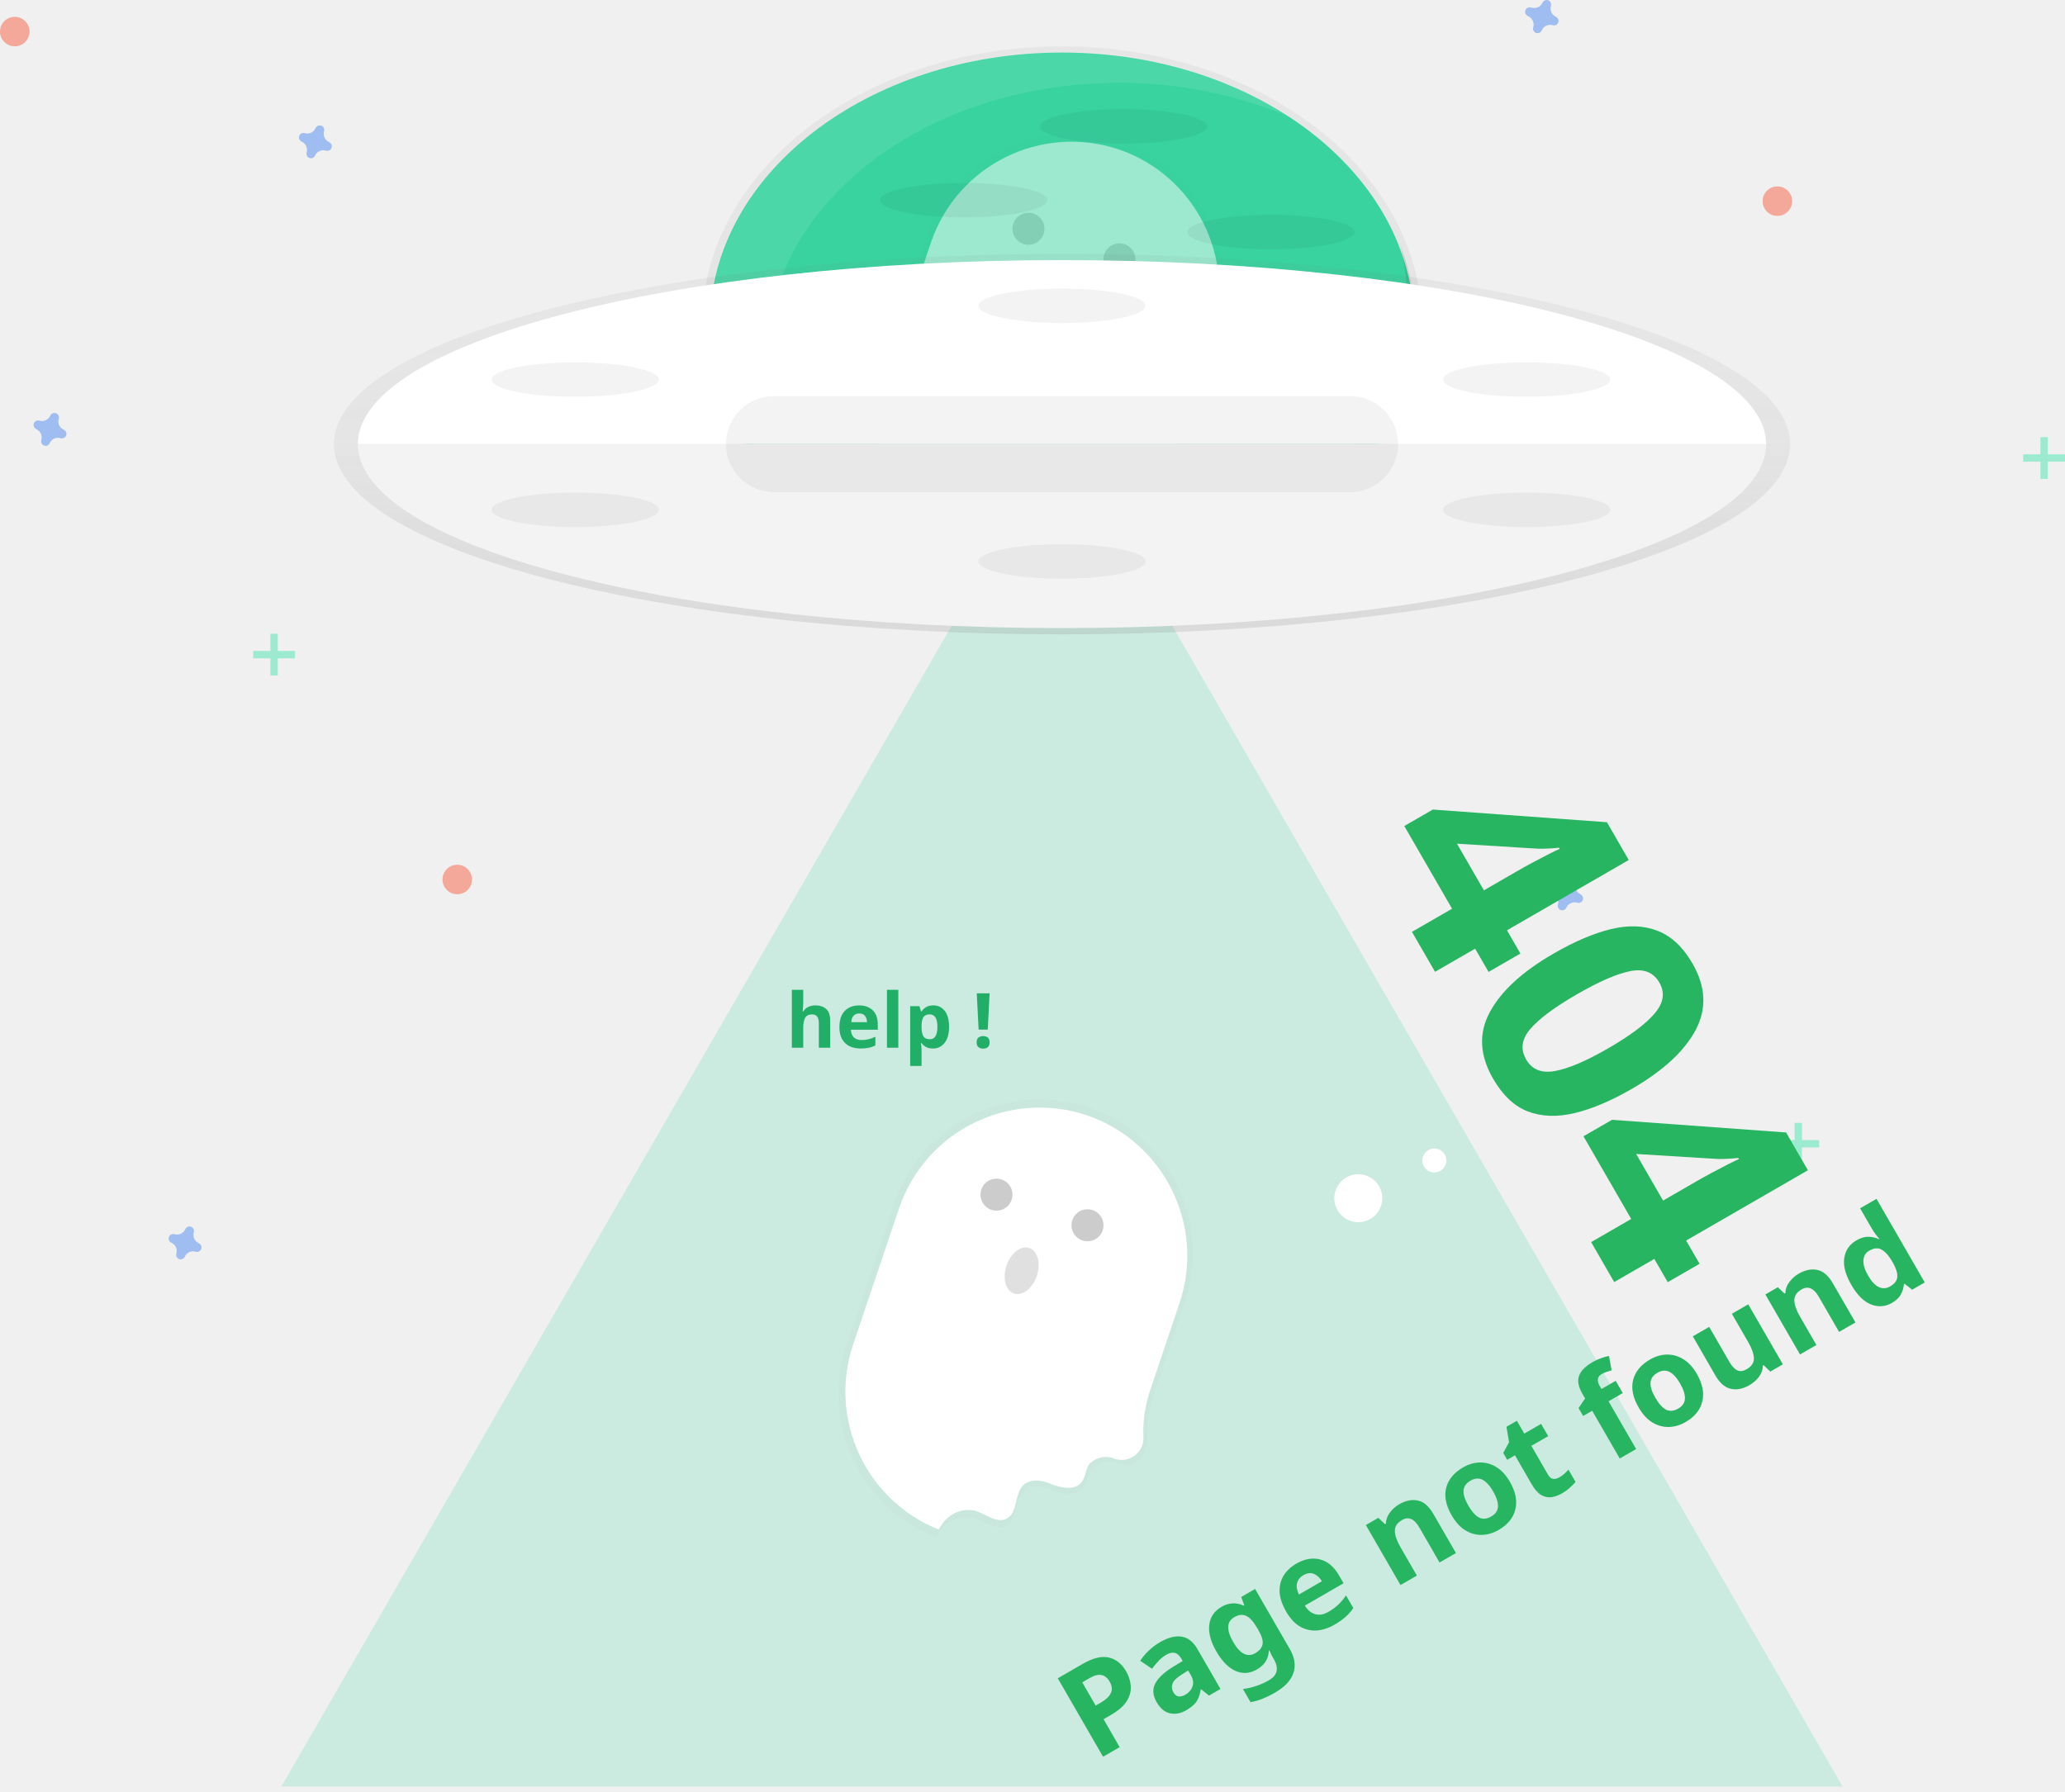
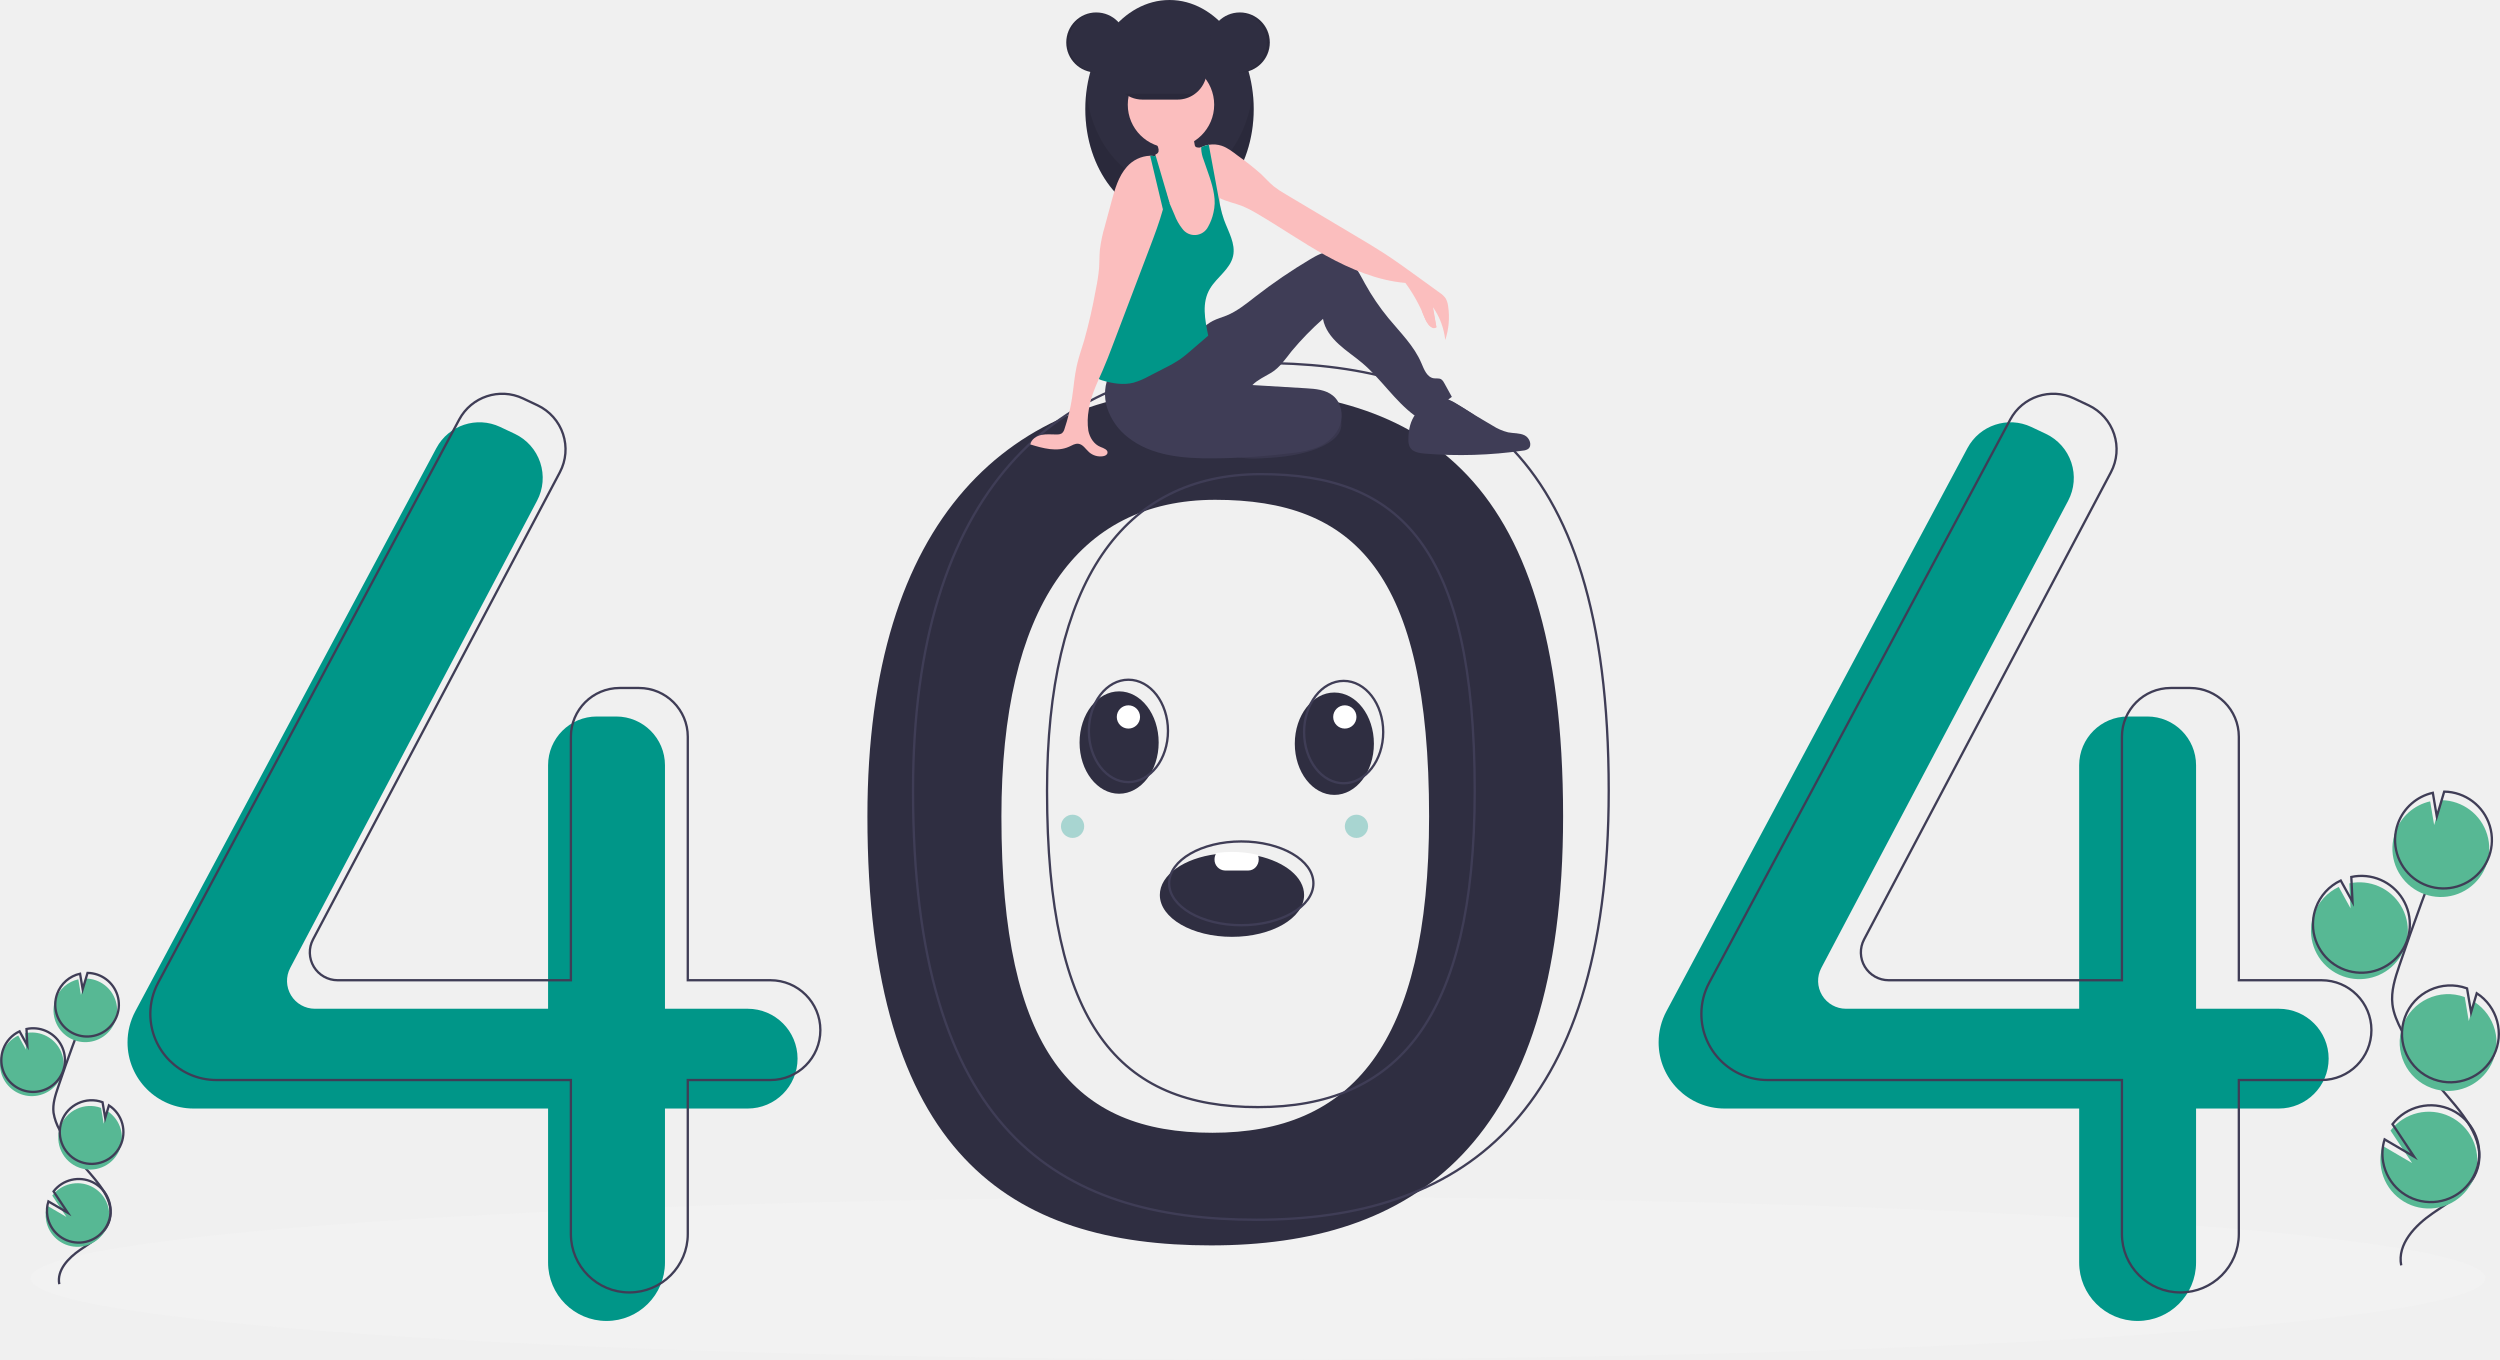
- <svg xmlns="http://www.w3.org/2000/svg" xmlns:xlink="http://www.w3.org/1999/xlink" width="243.929" height="211.7" viewBox="0 0 243.929 211.7">
-   <defs>
-     <linearGradient id="linear-gradient" x1="0.5" y1="1" x2="0.5" gradientUnits="objectBoundingBox">
-       <stop offset="0" stop-color="gray" stop-opacity="0.251" />
-       <stop offset="0.54" stop-color="gray" stop-opacity="0.122" />
-       <stop offset="1" stop-color="gray" stop-opacity="0.102" />
-     </linearGradient>
-     <linearGradient id="linear-gradient-2" x1="-0.512" y1="7.758" x2="-0.512" y2="6.717" xlink:href="#linear-gradient" />
-     <linearGradient id="linear-gradient-3" x1="-1.386" y1="7.85" x2="-1.386" y2="6.809" xlink:href="#linear-gradient" />
-   </defs>
-   <g id="undraw_Taken_if77" transform="translate(0 -0.001)">
-     <g id="Group_1" data-name="Group 1" transform="translate(82.919 5.475)" opacity="0.8">
-       <ellipse id="Ellipse_1" data-name="Ellipse 1" cx="42.531" cy="32.948" rx="42.531" ry="32.948" fill="url(#linear-gradient)" />
-     </g>
-     <ellipse id="Ellipse_2" data-name="Ellipse 2" cx="41.587" cy="32.216" rx="41.587" ry="32.216" transform="translate(83.862 6.207)" fill="#38d39f" />
-     <path id="Path_1" data-name="Path 1" d="M475.768,143.545c0-17.792,18.617-32.216,41.584-32.216a50.976,50.976,0,0,1,20.722,4.277,49.021,49.021,0,0,0-27.338-7.936c-22.967,0-41.587,14.424-41.587,32.216,0,11.947,8.4,22.375,20.868,27.939C481.285,161.918,475.768,153.233,475.768,143.545Z" transform="translate(-385.183 -101.542)" fill="#fff" opacity="0.1" />
-     <path id="Path_2" data-name="Path 2" d="M206.685,176.9l46.1,79.852,46.1,79.849H114.48l46.1-79.849Z" transform="translate(-81.236 -125.529)" fill="#38d39f" opacity="0.2" />
-     <g id="Group_2" data-name="Group 2" transform="translate(99.048 129.894)" opacity="0.3">
-       <path id="Path_3" data-name="Path 3" d="M558.425,568.4l3.581-10.625a18.2,18.2,0,0,0-6.737-20.586l.029-.017a17.856,17.856,0,0,0-4.585-2.323h0l-.049-.017-.055-.017h0a17.871,17.871,0,0,0-4.908-.924,17.222,17.222,0,0,0-1.774,0,18.1,18.1,0,0,0-3.046.421c-.29.064-.581.136-.845.215s-.56.163-.836.253c-.552.183-1.095.389-1.626.624-.267.116-.531.238-.79.369a17.848,17.848,0,0,0-2.251,1.324c-.241.166-.476.337-.708.511a18,18,0,0,0-6.168,8.6l-5.628,16.741a17.964,17.964,0,0,0-.778,8.166c.058.421.131.839.215,1.254s.189.825.29,1.231c.078.27.16.54.25.807.134.4.29.8.439,1.185.107.258.221.517.34.772.235.508.5,1,.778,1.49a15.7,15.7,0,0,0,.918,1.417c.244.343.5.68.769,1a15.179,15.179,0,0,0,1.138,1.257,17.948,17.948,0,0,0,6.1,4.034h0l.1.041a6.3,6.3,0,0,1,.407-.63,3.952,3.952,0,0,1,3.83-1.719c.1.023.209.055.314.087.732.258,1.452.72,2.158.947a1.934,1.934,0,0,0,1.629-.02c1.411-.752.889-3.125,2.1-4.164a1.87,1.87,0,0,1,.177-.134.556.556,0,0,1-.046-.067c.935-.581,2.23-.194,3.308.18,1.162.409,2.677.685,3.485-.264.546-.65.505-1.641,1.025-2.323a2.866,2.866,0,0,1,2.727-.732l.049.014a2.665,2.665,0,0,0,3.8-2.55A15.9,15.9,0,0,1,558.425,568.4Z" transform="translate(-521.084 -533.871)" fill="url(#linear-gradient-2)" />
-     </g>
-     <path id="Path_4" data-name="Path 4" d="M535.307,586.462A3.774,3.774,0,0,1,539,584.8c1.394.316,2.715,1.644,3.955.979,1.7-.906.494-4.237,3.247-4.484a3.614,3.614,0,0,1,1.676.29c1.162.473,2.979,1.008,3.874-.058.526-.627.488-1.583.99-2.233a2.745,2.745,0,0,1,2.631-.706l.047.015a2.571,2.571,0,0,0,3.671-2.46,15.188,15.188,0,0,1,.828-5.61l3.45-10.254a17.534,17.534,0,0,0-10.991-22.154h0a17.534,17.534,0,0,0-22.148,10.994l-5.439,16.125A17.537,17.537,0,0,0,534.9,587.072,6.247,6.247,0,0,1,535.307,586.462Z" transform="translate(-424.026 -406.357)" fill="#fff" />
-     <circle id="Ellipse_3" data-name="Ellipse 3" cx="1.89" cy="1.89" r="1.89" transform="translate(115.82 139.264)" opacity="0.2" />
-     <circle id="Ellipse_4" data-name="Ellipse 4" cx="1.89" cy="1.89" r="1.89" transform="translate(126.57 142.88)" opacity="0.2" />
-     <ellipse id="Ellipse_5" data-name="Ellipse 5" cx="2.834" cy="1.89" rx="2.834" ry="1.89" transform="matrix(0.319, -0.948, 0.948, 0.319, 117.986, 152.231)" fill="#e0e0e0" />
-     <circle id="Ellipse_6" data-name="Ellipse 6" cx="2.834" cy="2.834" r="2.834" transform="translate(157.616 138.739)" fill="#fff" />
-     <circle id="Ellipse_7" data-name="Ellipse 7" cx="1.417" cy="1.417" r="1.417" transform="translate(168.012 135.698)" fill="#fff" />
-     <g id="Group_4" data-name="Group 4" transform="translate(102.823 15.77)" opacity="0.5">
-       <g id="Group_3" data-name="Group 3" opacity="0.3">
-         <path id="Path_5" data-name="Path 5" d="M571.425,175.4l3.581-10.625a18.2,18.2,0,0,0-6.737-20.586l.029-.017a17.853,17.853,0,0,0-4.585-2.323h0l-.049-.017-.055-.017h0a17.873,17.873,0,0,0-4.908-.923,17.213,17.213,0,0,0-1.774,0,18.1,18.1,0,0,0-3.046.421c-.29.064-.581.136-.845.215s-.561.163-.836.253c-.552.183-1.095.389-1.626.624-.267.116-.531.238-.79.369a17.853,17.853,0,0,0-2.251,1.324c-.241.166-.476.337-.709.511a18,18,0,0,0-6.168,8.6l-5.628,16.741a17.963,17.963,0,0,0-.778,8.166c.058.421.131.839.215,1.254s.189.825.29,1.231c.078.27.16.54.25.807.134.4.29.8.438,1.185.107.258.221.517.34.772.235.508.5,1,.778,1.49a15.729,15.729,0,0,0,.918,1.417c.244.343.5.679.769,1,.36.436.738.857,1.138,1.257a17.95,17.95,0,0,0,6.1,4.034h0l.1.041a6.317,6.317,0,0,1,.407-.63,3.952,3.952,0,0,1,3.83-1.719c.1.023.209.055.314.087.732.258,1.452.72,2.158.947a1.934,1.934,0,0,0,1.629-.02c1.411-.752.889-3.125,2.1-4.164a1.887,1.887,0,0,1,.177-.134.542.542,0,0,1-.046-.067c.935-.581,2.23-.195,3.308.18,1.161.409,2.677.685,3.485-.264.546-.65.505-1.641,1.025-2.323a2.865,2.865,0,0,1,2.727-.732h.049a2.665,2.665,0,0,0,3.8-2.55A15.869,15.869,0,0,1,571.425,175.4Z" transform="translate(-534.084 -140.871)" fill="url(#linear-gradient-3)" />
-       </g>
-       <path id="Path_6" data-name="Path 6" d="M548.307,193.462A3.774,3.774,0,0,1,552,191.8c1.394.317,2.715,1.644,3.955.979,1.7-.906.494-4.237,3.247-4.484a3.612,3.612,0,0,1,1.676.29c1.162.473,2.979,1.008,3.874-.058.526-.627.488-1.583.99-2.233a2.745,2.745,0,0,1,2.631-.706l.046.015a2.571,2.571,0,0,0,3.671-2.46,15.187,15.187,0,0,1,.828-5.61l3.45-10.254a17.534,17.534,0,0,0-10.991-22.154h0a17.534,17.534,0,0,0-22.148,10.994l-5.439,16.125A17.537,17.537,0,0,0,547.9,194.072,6.256,6.256,0,0,1,548.307,193.462Z" transform="translate(-536.074 -143.25)" fill="#fff" />
-       <circle id="Ellipse_8" data-name="Ellipse 8" cx="1.89" cy="1.89" r="1.89" transform="translate(16.772 9.371)" opacity="0.2" />
-       <circle id="Ellipse_9" data-name="Ellipse 9" cx="1.89" cy="1.89" r="1.89" transform="translate(27.522 12.986)" opacity="0.2" />
-     </g>
-     <path id="Path_7" data-name="Path 7" d="M552.59,186a25.414,25.414,0,0,1,.81,6.389c0,17.792-18.617,32.216-41.584,32.216-18.8-.012-34.679-9.67-39.816-22.924,3.816,14.743,20.618,25.845,40.774,25.845,22.967,0,41.587-14.424,41.587-32.216A25.6,25.6,0,0,0,552.59,186Z" transform="translate(-387.206 -157.125)" opacity="0.1" />
-     <g id="Group_5" data-name="Group 5" transform="translate(39.441 29.99)" opacity="0.8">
-       <ellipse id="Ellipse_10" data-name="Ellipse 10" cx="86.008" cy="22.479" rx="86.008" ry="22.479" fill="url(#linear-gradient)" />
-     </g>
-     <path id="Path_8" data-name="Path 8" d="M408.754,192.4c-45.934,0-83.174,9.731-83.174,21.739H491.928C491.928,202.131,454.688,192.4,408.754,192.4Z" transform="translate(-283.305 -161.667)" fill="#fff" />
-     <path id="Path_9" data-name="Path 9" d="M408.754,289c45.934,0,83.174-9.731,83.174-21.736H325.58C325.58,279.265,362.82,289,408.754,289Z" transform="translate(-283.305 -214.788)" fill="#fff" />
-     <path id="Path_10" data-name="Path 10" d="M408.754,289c45.934,0,83.174-9.731,83.174-21.736H325.58C325.58,279.265,362.82,289,408.754,289Z" transform="translate(-283.305 -214.788)" opacity="0.05" />
-     <rect id="Rectangle_1" data-name="Rectangle 1" width="79.393" height="11.343" rx="5.671" transform="translate(85.753 46.798)" opacity="0.05" />
-     <path id="Path_11" data-name="Path 11" d="M305.17,139.549a1.069,1.069,0,0,1-.6-1.289.542.542,0,0,0,.023-.119h0a.534.534,0,0,0-.961-.354h0a.529.529,0,0,0-.058.1,1.066,1.066,0,0,1-1.289.6.58.58,0,0,0-.119-.023h0a.534.534,0,0,0-.354.961h0a.471.471,0,0,0,.1.061,1.069,1.069,0,0,1,.6,1.289.546.546,0,0,0-.023.116h0a.534.534,0,0,0,.961.357h0a.48.48,0,0,0,.058-.107,1.066,1.066,0,0,1,1.289-.581.583.583,0,0,0,.119.023h0a.534.534,0,0,0,.354-.961h0A.47.47,0,0,0,305.17,139.549Z" transform="translate(-266.289 -122.76)" fill="#4d8af0" opacity="0.5" />
-     <path id="Path_12" data-name="Path 12" d="M814.206,445.549a1.069,1.069,0,0,1-.581-1.289.531.531,0,0,0,.023-.119h0a.534.534,0,0,0-.961-.354h0a.532.532,0,0,0-.058.1,1.066,1.066,0,0,1-1.289.6.577.577,0,0,0-.119-.023h0a.534.534,0,0,0-.354.961h0a.469.469,0,0,0,.1.061,1.069,1.069,0,0,1,.581,1.289.55.55,0,0,0-.023.116h0a.534.534,0,0,0,.961.357h0a.48.48,0,0,0,.058-.107,1.066,1.066,0,0,1,1.289-.581.583.583,0,0,0,.119.023h0a.534.534,0,0,0,.354-.961h0A.471.471,0,0,0,814.206,445.549Z" transform="translate(-627.515 -339.9)" fill="#4d8af0" opacity="0.5" />
-     <path id="Path_13" data-name="Path 13" d="M252.17,587.549a1.069,1.069,0,0,1-.6-1.289.54.54,0,0,0,.023-.119h0a.534.534,0,0,0-.961-.354h0a.529.529,0,0,0-.058.1,1.066,1.066,0,0,1-1.289.6.581.581,0,0,0-.119-.023h0a.534.534,0,0,0-.354.961h0a.476.476,0,0,0,.1.061,1.069,1.069,0,0,1,.6,1.289.548.548,0,0,0-.023.116h0a.534.534,0,0,0,.961.357h0a.479.479,0,0,0,.058-.107,1.066,1.066,0,0,1,1.289-.581.582.582,0,0,0,.119.023h0a.534.534,0,0,0,.354-.961h0A.468.468,0,0,0,252.17,587.549Z" transform="translate(-228.68 -440.664)" fill="#4d8af0" opacity="0.5" />
-     <path id="Path_14" data-name="Path 14" d="M197.205,256.549a1.069,1.069,0,0,1-.581-1.289.539.539,0,0,0,.023-.119h0a.534.534,0,0,0-.961-.354h0a.528.528,0,0,0-.058.1,1.066,1.066,0,0,1-1.289.6.583.583,0,0,0-.119-.023h0a.534.534,0,0,0-.354.961h0a.472.472,0,0,0,.1.061,1.069,1.069,0,0,1,.6,1.289.551.551,0,0,0-.023.116h0a.534.534,0,0,0,.961.357h0a.479.479,0,0,0,.058-.108,1.066,1.066,0,0,1,1.289-.581.582.582,0,0,0,.119.023h0a.534.534,0,0,0,.354-.961h0A.47.47,0,0,0,197.205,256.549Z" transform="translate(-189.687 -205.784)" fill="#4d8af0" opacity="0.5" />
-     <path id="Path_15" data-name="Path 15" d="M804.021,88.549a1.069,1.069,0,0,1-.581-1.289.542.542,0,0,0,.023-.119h0a.534.534,0,0,0-.961-.354h0a.534.534,0,0,0-.058.1,1.066,1.066,0,0,1-1.289.581.582.582,0,0,0-.119-.023h0a.534.534,0,0,0-.369.99h0a.467.467,0,0,0,.1.061,1.069,1.069,0,0,1,.581,1.289.55.55,0,0,0-.023.116h0a.534.534,0,0,0,.981.343h0a.478.478,0,0,0,.058-.107,1.066,1.066,0,0,1,1.289-.581.58.58,0,0,0,.119.023h0a.534.534,0,0,0,.354-.961h0a.47.47,0,0,0-.11-.073Z" transform="translate(-620.235 -86.57)" fill="#4d8af0" opacity="0.5" />
-     <g id="Group_6" data-name="Group 6" transform="translate(29.91 74.879)" opacity="0.5">
-       <rect id="Rectangle_2" data-name="Rectangle 2" width="0.871" height="4.937" transform="translate(2.033)" fill="#47e6b1" />
-       <rect id="Rectangle_3" data-name="Rectangle 3" width="0.871" height="4.937" transform="translate(4.937 2.033) rotate(90)" fill="#47e6b1" />
-     </g>
-     <g id="Group_7" data-name="Group 7" transform="translate(238.993 51.647)" opacity="0.5">
-       <rect id="Rectangle_4" data-name="Rectangle 4" width="0.871" height="4.937" transform="translate(2.033)" fill="#47e6b1" />
-       <rect id="Rectangle_5" data-name="Rectangle 5" width="0.871" height="4.937" transform="translate(4.937 2.033) rotate(90)" fill="#47e6b1" />
-     </g>
-     <g id="Group_8" data-name="Group 8" transform="translate(209.954 132.667)" opacity="0.5">
-       <rect id="Rectangle_6" data-name="Rectangle 6" width="0.871" height="4.937" transform="translate(2.033)" fill="#47e6b1" />
-       <rect id="Rectangle_7" data-name="Rectangle 7" width="0.871" height="4.937" transform="translate(4.937 2.033) rotate(90)" fill="#47e6b1" />
-     </g>
-     <circle id="Ellipse_11" data-name="Ellipse 11" cx="1.742" cy="1.742" r="1.742" transform="translate(208.211 22.027)" fill="#f55f44" opacity="0.5" />
-     <circle id="Ellipse_12" data-name="Ellipse 12" cx="1.742" cy="1.742" r="1.742" transform="translate(0 1.99)" fill="#f55f44" opacity="0.5" />
-     <circle id="Ellipse_13" data-name="Ellipse 13" cx="1.742" cy="1.742" r="1.742" transform="translate(52.271 102.175)" fill="#f55f44" opacity="0.5" />
-     <ellipse id="Ellipse_14" data-name="Ellipse 14" cx="9.873" cy="2.033" rx="9.873" ry="2.033" transform="translate(58.078 42.814)" opacity="0.05" />
-     <ellipse id="Ellipse_15" data-name="Ellipse 15" cx="9.873" cy="2.033" rx="9.873" ry="2.033" transform="translate(58.078 58.204)" opacity="0.05" />
-     <ellipse id="Ellipse_16" data-name="Ellipse 16" cx="9.873" cy="2.033" rx="9.873" ry="2.033" transform="translate(170.46 42.814)" opacity="0.05" />
-     <ellipse id="Ellipse_17" data-name="Ellipse 17" cx="9.873" cy="2.033" rx="9.873" ry="2.033" transform="translate(170.46 58.204)" opacity="0.05" />
-     <ellipse id="Ellipse_18" data-name="Ellipse 18" cx="9.873" cy="2.033" rx="9.873" ry="2.033" transform="translate(115.576 34.102)" opacity="0.05" />
-     <ellipse id="Ellipse_19" data-name="Ellipse 19" cx="9.873" cy="2.033" rx="9.873" ry="2.033" transform="translate(122.836 12.903)" opacity="0.05" />
-     <ellipse id="Ellipse_20" data-name="Ellipse 20" cx="9.873" cy="2.033" rx="9.873" ry="2.033" transform="translate(103.96 21.615)" opacity="0.05" />
-     <ellipse id="Ellipse_21" data-name="Ellipse 21" cx="9.873" cy="2.033" rx="9.873" ry="2.033" transform="translate(140.259 25.39)" opacity="0.05" />
-     <ellipse id="Ellipse_22" data-name="Ellipse 22" cx="9.873" cy="2.033" rx="9.873" ry="2.033" transform="translate(115.576 64.303)" opacity="0.05" />
-     <text id="_404" data-name="404" transform="translate(160.835 99.791) rotate(60)" fill="#28b561" font-size="37" font-family="SegoeUI-Bold, Segoe UI" font-weight="700">
-       <tspan x="0" y="0">404</tspan>
-     </text>
-     <text id="help_" data-name="help !" transform="translate(92.835 123.791)" fill="#21ae67" font-size="9" font-family="SegoeUI-Bold, Segoe UI" font-weight="700">
-       <tspan x="0" y="0">help !</tspan>
-     </text>
-     <text id="Page_not_found" data-name="Page not found" transform="translate(129.137 208.237) rotate(-30)" fill="#28b561" font-size="15" font-family="SegoeUI-Bold, Segoe UI" font-weight="700">
-       <tspan x="0" y="0">Page not found</tspan>
-     </text>
-   </g>
+ <svg xmlns="http://www.w3.org/2000/svg" id="fd59ce54-f850-4dfc-bc34-dd7d379d600e" data-name="Layer 1" width="1074.392" height="584.231" viewBox="0 0 1074.392 584.231">
+   <ellipse cx="540.643" cy="549.309" rx="527.5" ry="34.922" fill="#f2f2f2" />
+   <path d="M583.48,324.894c-85.944,0-147.651,55.139-147.651,183.798,0,145.813,61.707,184.411,147.651,184.411s151.327-42.274,151.327-184.411C734.807,356.753,669.424,324.894,583.48,324.894Zm.565,319.808c-59.527,0-90.626-34.923-90.626-135.916,0-89.112,32.372-136.105,91.899-136.105s91.899,30.868,91.899,136.105C677.217,607.234,643.572,644.703,584.045,644.703Z" transform="translate(-63.054 -157.8845)" fill="#2f2e41" />
+   <path d="M384.365,591.401H348.831V486.762A20.956,20.956,0,0,0,327.875,465.806h-8.326a20.956,20.956,0,0,0-20.956,20.956V591.401H198.363a11.963,11.963,0,0,1-10.578-17.552l106.082-200.78A20.956,20.956,0,0,0,284.287,344.33l-6.262-2.957a20.956,20.956,0,0,0-27.429,9.07L121.214,592.475a28.416,28.416,0,0,0-3.356,13.396v0a28.416,28.416,0,0,0,28.416,28.416H298.593v66.167a25.119,25.119,0,0,0,25.119,25.119h0a25.119,25.119,0,0,0,25.119-25.119V634.287h35.534a21.443,21.443,0,0,0,21.443-21.443v0A21.443,21.443,0,0,0,384.365,591.401Z" transform="translate(-63.054 -157.8845)" fill="#009688" />
+   <path d="M1042.362,591.401h-35.534V486.762A20.956,20.956,0,0,0,985.872,465.806h-8.326a20.956,20.956,0,0,0-20.956,20.956V591.401H856.359a11.963,11.963,0,0,1-10.578-17.552L951.864,373.069A20.956,20.956,0,0,0,942.284,344.33l-6.262-2.957a20.956,20.956,0,0,0-27.429,9.07L779.211,592.475a28.416,28.416,0,0,0-3.356,13.396v0a28.416,28.416,0,0,0,28.416,28.416H956.589v66.167a25.119,25.119,0,0,0,25.119,25.119h0a25.119,25.119,0,0,0,25.119-25.119V634.287h35.534a21.443,21.443,0,0,0,21.443-21.443v0A21.443,21.443,0,0,0,1042.362,591.401Z" transform="translate(-63.054 -157.8845)" fill="#009688" />
+   <path d="M394.168,579.148H358.634V474.509a20.956,20.956,0,0,0-20.956-20.956h-8.326a20.956,20.956,0,0,0-20.956,20.956V579.148H208.165a11.963,11.963,0,0,1-10.578-17.552L303.67,360.816a20.956,20.956,0,0,0-9.58-28.739l-6.262-2.957a20.956,20.956,0,0,0-27.429,9.07L131.017,580.222a28.416,28.416,0,0,0-3.356,13.396v0a28.416,28.416,0,0,0,28.416,28.416H308.395v66.167a25.119,25.119,0,0,0,25.119,25.119h0a25.119,25.119,0,0,0,25.119-25.119V622.034h35.534a21.443,21.443,0,0,0,21.443-21.443v0A21.443,21.443,0,0,0,394.168,579.148Z" transform="translate(-63.054 -157.8845)" fill="none" stroke="#3f3d56" stroke-miterlimit="10" />
+   <path d="M1060.742,579.148h-35.534V474.509a20.956,20.956,0,0,0-20.956-20.956H995.925a20.956,20.956,0,0,0-20.956,20.956V579.148H874.739a11.963,11.963,0,0,1-10.578-17.552L970.244,360.816a20.956,20.956,0,0,0-9.58-28.739l-6.262-2.957a20.956,20.956,0,0,0-27.429,9.07L797.59,580.222a28.416,28.416,0,0,0-3.356,13.396v0a28.416,28.416,0,0,0,28.416,28.416H974.969v66.167a25.119,25.119,0,0,0,25.119,25.119h0a25.119,25.119,0,0,0,25.119-25.119V622.034h35.534a21.443,21.443,0,0,0,21.443-21.443v0A21.443,21.443,0,0,0,1060.742,579.148Z" transform="translate(-63.054 -157.8845)" fill="none" stroke="#3f3d56" stroke-miterlimit="10" />
+   <path d="M603.085,313.866c-85.944,0-147.651,55.139-147.651,183.798,0,145.813,61.707,184.411,147.651,184.411s151.327-42.274,151.327-184.411C754.412,345.725,689.029,313.866,603.085,313.866Zm.565,319.808c-59.527,0-90.626-34.923-90.626-135.916,0-89.112,32.372-136.105,91.899-136.105s91.899,30.868,91.899,136.105C696.822,596.206,663.177,633.675,603.65,633.675Z" transform="translate(-63.054 -157.8845)" fill="none" stroke="#3f3d56" stroke-miterlimit="10" />
+   <circle cx="471.141" cy="18.25" r="12.901" fill="#2f2e41" />
+   <ellipse cx="502.607" cy="46.885" rx="36.186" ry="46.885" fill="#2f2e41" />
+   <path d="M565.661,237.494c-18.128,0-33.141-17.271-35.776-39.805a60.976,60.976,0,0,0-.41,7.08c0,25.894,16.201,46.885,36.186,46.885s36.186-20.991,36.186-46.885a60.976,60.976,0,0,0-.41-7.08C598.803,220.224,583.789,237.494,565.661,237.494Z" transform="translate(-63.054 -157.8845)" opacity="0.1" />
+   <path d="M639.296,342.073c-.777,3.193-4.128,5.751-7.839,7.538-7.802,3.757-17.425,4.878-26.76,5.254a45.176,45.176,0,0,1-7.144-.132,20.537,20.537,0,0,1-12.251-5.631,1.681,1.681,0,0,1,.044-2.844c4.969-5.459,13.262-8.806,21.616-11.216,6.334-1.827,17.381-6.561,24.29-5.922C637.944,329.739,640.277,338.041,639.296,342.073Z" transform="translate(-63.054 -157.8845)" fill="#3f3d56" />
+   <path d="M639.296,342.073c-.777,3.193-4.128,5.751-7.839,7.538-7.802,3.757-17.425,4.878-26.76,5.254a45.176,45.176,0,0,1-7.144-.132,20.537,20.537,0,0,1-12.251-5.631,1.681,1.681,0,0,1,.044-2.844c4.969-5.459,13.262-8.806,21.616-11.216,6.334-1.827,17.381-6.561,24.29-5.922C637.944,329.739,640.277,338.041,639.296,342.073Z" transform="translate(-63.054 -157.8845)" opacity="0.1" />
+   <path d="M540.098,318.206a19.77,19.77,0,0,0-1.199,15.075,26.339,26.339,0,0,0,8.829,12.497c10.095,8.092,23.988,9.205,36.925,9.093a284.649,284.649,0,0,0,33.905-2.324,40.538,40.538,0,0,0,11.001-2.554c4.222-1.827,7.933-5.178,9.436-9.526s.436-9.672-3.134-12.574c-3.137-2.55-7.463-2.9-11.498-3.143l-23.088-1.387c2.281-2.308,5.318-3.614,8.096-5.292,3.685-2.226,6.134-5.965,8.813-9.335a129.001,129.001,0,0,1,13.439-13.817c.751,4.31,3.478,7.85,6.687,10.824s6.908,5.368,10.244,8.2c8.079,6.858,13.896,16.167,22.392,22.5a43.829,43.829,0,0,0,16.049-8.012l-3.302-5.981a3.94,3.94,0,0,0-1.245-1.553c-.935-.575-2.14-.279-3.225-.441-2.901-.435-4.168-3.784-5.306-6.487-3.125-7.422-9.108-13.18-14.218-19.404a98.009,98.009,0,0,1-9.996-14.723c-1.717-3.102-3.288-6.331-5.617-9.003s-5.594-4.773-9.139-4.781c-3.132-.007-6.021,1.584-8.714,3.183a230.477,230.477,0,0,0-23.63,16.099c-3.944,3.062-7.863,6.296-12.489,8.174-1.947.79-4,1.331-5.869,2.292-3.273,1.684-5.757,4.534-8.431,7.064C566.277,311.892,553.219,317.738,540.098,318.206Z" transform="translate(-63.054 -157.8845)" fill="#3f3d56" />
+   <path d="M588.374,253.983a23.774,23.774,0,0,1-1.734,8.033,10.045,10.045,0,0,1-5.768,5.573,12.375,12.375,0,0,1-5.623.182,10.882,10.882,0,0,1-4.582-1.561c-2.165-1.488-3.244-4.144-3.637-6.743-.393-2.596-.217-5.249-.469-7.863a42.944,42.944,0,0,0-1.202-6.255c-.17-.683-.343-1.362-.513-2.042-.167-.68-.33-1.359-.481-2.039-.138-.639-.267-1.281-.378-1.926-.091-.544-.173-1.092-.233-1.643a18.423,18.423,0,0,0-.809-4.811,14.607,14.607,0,0,0-1.687-2.854c-.286-.409-.563-.818-.818-1.243a5.89,5.89,0,0,1-.972-3.748,3.286,3.286,0,0,1,.148-.601c.025-.076.053-.151.085-.223A1.802,1.802,0,0,0,560.932,223.07a3.433,3.433,0,0,0-.148-1.778,11.318,11.318,0,0,0-.96-2.288c-.264-.478-1.161-1.34-1.167-1.888-.013-1.101,2.14-1.989,3.011-2.423a16.796,16.796,0,0,1,8.597-1.743c1.904.129,3.968.714,5.019,2.31.944,1.438.818,3.301,1.221,4.972a1.471,1.471,0,0,0,.299.664,1.341,1.341,0,0,0,.739.34,4.549,4.549,0,0,0,1.416.057h.003a2.931,2.931,0,0,0,.371-.054,4.957,4.957,0,0,0,2.033-.878q.585-.156,1.18-.255a.251.251,0,0,0,.047-.009c1.576,4.975,1.781,10.308,3.071,15.374.639,2.52,1.554,5.009,1.683,7.602.009.113.013.23.016.346.019.834-.047,1.674-.013,2.505a6.981,6.981,0,0,0,.126,1.114,15.611,15.611,0,0,0,.525,1.743l.009.028c.06.183.116.368.164.554.035.135.066.267.091.403l.003.009A14.938,14.938,0,0,1,588.374,253.983Z" transform="translate(-63.054 -157.8845)" fill="#fbbebe" />
+   <circle cx="503.237" cy="44.997" r="18.565" fill="#fbbebe" />
+   <path d="M684.157,304.033a30.445,30.445,0,0,0-5.236-14.103q.722,4.295,1.447,8.587a3.214,3.214,0,0,1-3.367-1.035,10.337,10.337,0,0,1-1.765-3.276,67.466,67.466,0,0,0-8.21-14.736c-11.819-.985-23.502-5.884-33.896-11.595-10.396-5.708-20.126-12.552-30.384-18.502a43.573,43.573,0,0,0-5.544-2.832c-3.21-1.287-6.812-1.954-9.855-3.468-.204-.101-.409-.208-.61-.318a12.578,12.578,0,0,1-1.945-1.306,10.344,10.344,0,0,1-.931-.856,20.351,20.351,0,0,1-3.559-5.953c-1.633-3.612-2.215-7.97-3.845-11.583a11.203,11.203,0,0,1,2.502-1.765h.003c.132-.069.264-.135.4-.198a11.94,11.94,0,0,1,2.004-.733q.585-.156,1.18-.255a.251.251,0,0,0,.047-.009,11.566,11.566,0,0,1,5.491.434c2.587.875,4.767,2.621,6.941,4.273a114.02,114.02,0,0,1,10.148,8.049c1.794,1.718,3.43,3.606,5.359,5.167a42.144,42.144,0,0,0,5.057,3.351q15.656,9.327,31.315,18.65c3.534,2.105,7.07,4.21,10.526,6.438,5.249,3.386,10.308,7.055,15.365,10.721q4.47,3.238,8.936,6.479a9.728,9.728,0,0,1,2.533,2.341,8.472,8.472,0,0,1,1.123,3.433A31.387,31.387,0,0,1,684.157,304.033Z" transform="translate(-63.054 -157.8845)" fill="#fbbebe" />
+   <path d="M592.977,267.944c-1.252,5.617-6.929,9.012-9.896,13.946-3.688,6.123-2.184,13.241-.799,20.255q-3.795,3.271-7.593,6.542c-1.397,1.199-2.794,2.404-4.298,3.464a57.351,57.351,0,0,1-6.86,3.94q-3.361,1.728-6.721,3.458a32.128,32.128,0,0,1-6.58,2.788c-4.415,1.133-9.103.34-13.471-.972a6.088,6.088,0,0,1-1.473-.601,2.394,2.394,0,0,1-.699-.632,3.911,3.911,0,0,1-.444-2.539c.444-7.351,2.24-14.547,4.031-21.69a85.26,85.26,0,0,1,3.848-12.577,85.077,85.077,0,0,1,5.415-10.151,68.368,68.368,0,0,1,7.929-11.514,18.479,18.479,0,0,0,3.675-4.739c1.117-2.549.686-5.472.913-8.247a17.148,17.148,0,0,1,1.633-6.007v-.003a17.093,17.093,0,0,1,1.743-2.882q.458,1.067.916,2.13.302.699.598,1.394.387.897.768,1.787,1.1,2.558,2.196,5.113a21.59,21.59,0,0,0,3.335,5.944,6.499,6.499,0,0,0,11.123-.853,21.261,21.261,0,0,0,2.272-6.013,19.215,19.215,0,0,0,.252-7.835c-.758-5.009-2.889-10.126-4.437-14.78a14.945,14.945,0,0,1-1.079-4.871,3.351,3.351,0,0,1,.057-.56c.009-.047.019-.098.028-.145a11.94,11.94,0,0,1,2.004-.733q.585-.156,1.18-.255,2.044,11.064,4.094,22.127c.032.173.066.346.098.522.195,1.057.393,2.115.614,3.169.198.957.412,1.91.651,2.857l.009.028c.082.321.167.639.255.957l.003.009c.242.868.513,1.731.818,2.58C590.938,257.475,594.164,262.629,592.977,267.944Z" transform="translate(-63.054 -157.8845)" fill="#009688" />
+   <path d="M668.321,346.877a6.583,6.583,0,0,0,.61,3.143c1.162,2.124,3.95,2.606,6.362,2.805a188.377,188.377,0,0,0,42.266-1.288,4.886,4.886,0,0,0,2.151-.668c1.99-1.395.763-4.795-1.41-5.884s-4.751-.826-7.135-1.297a22.479,22.479,0,0,1-6.678-2.896q-7.252-4.167-14.293-8.688c-2.795-1.795-6.093-3.71-9.24-2.646C672.43,332.343,668.265,337.681,668.321,346.877Z" transform="translate(-63.054 -157.8845)" fill="#3f3d56" />
+   <path d="M564.437,240.874v.003c-.022.132-.044.261-.072.39-.035.214-.076.431-.116.645-.39,1.998-.868,3.987-1.419,5.963-1.51,5.459-3.534,10.831-5.541,16.123q-8.081,21.287-16.164,42.577c-1.359,3.575-2.716,7.152-4.261,10.654-.516,1.167-1.048,2.344-1.576,3.534-1.894,4.257-3.713,8.653-4.317,13.184a27.45,27.45,0,0,0-.192,9.04c.604,2.97,2.407,5.872,5.23,6.97,1.378.538,3.351,1.259,2.974,2.69-.204.787-1.098,1.171-1.901,1.303a7.312,7.312,0,0,1-5.966-1.718c-1.507-1.337-2.665-3.417-4.67-3.641-1.388-.151-2.665.68-3.936,1.262-5.186,2.369-11.227.711-16.674-.972.428-2.206,2.643-3.66,4.843-4.1,2.199-.444,4.474-.129,6.718-.189a3.51,3.51,0,0,0,2.042-.525,3.705,3.705,0,0,0,1.101-1.882,78.964,78.964,0,0,0,3.213-13.147c.724-4.666,1.026-9.405,2.058-14.015.802-3.597,2.042-7.08,3.106-10.61a224.682,224.682,0,0,0,5.06-22.077,78.02,78.02,0,0,0,1.425-9.368c.179-2.612.094-5.236.346-7.838a60.888,60.888,0,0,1,2.111-9.997q1.444-5.348,2.885-10.689c1.425-5.271,2.955-10.746,6.567-14.843a13.962,13.962,0,0,1,10.028-4.789,9.882,9.882,0,0,1,2.13.23c.116.028.233.057.349.088a8.634,8.634,0,0,1,2.174.9c1.114-.708,1.68-.459,2.42.632a6.973,6.973,0,0,1,.881,3.795A52.424,52.424,0,0,1,564.437,240.874Z" transform="translate(-63.054 -157.8845)" fill="#fbbebe" />
+   <path d="M565.661,245.046l-.047.047-.255.255-2.53,2.527-1.24-5.208-4.251-17.854a9.882,9.882,0,0,1,2.13.23,3.286,3.286,0,0,1,.148-.601l.201.689,1.441,4.902,2.728,9.308.45,1.532v.003Z" transform="translate(-63.054 -157.8845)" fill="#009688" />
+   <path d="M581.715,188.087a12.582,12.582,0,0,1-3.7,8.896,12.314,12.314,0,0,1-1.36,1.176,12.528,12.528,0,0,1-7.536,2.524H554.023a12.59,12.59,0,0,1,0-25.18h15.096A12.629,12.629,0,0,1,581.715,188.087Z" transform="translate(-63.054 -157.8845)" fill="#2f2e41" />
+   <circle cx="532.815" cy="18.25" r="12.901" fill="#2f2e41" />
+   <path d="M595.554,163.234c-.158,0-.315.006-.472.012a12.898,12.898,0,0,1,0,25.778c.157.006.314.012.472.012a12.901,12.901,0,1,0,0-25.802Z" transform="translate(-63.054 -157.8845)" opacity="0.1" />
+   <path d="M534.195,163.234c.158,0,.315.006.472.012a12.898,12.898,0,0,0,0,25.778c-.157.006-.314.012-.472.012a12.901,12.901,0,0,1,0-25.802Z" transform="translate(-63.054 -157.8845)" opacity="0.1" />
+   <path d="M576.655,198.159a12.528,12.528,0,0,1-7.536,2.524H554.023a12.528,12.528,0,0,1-7.536-2.524Z" transform="translate(-63.054 -157.8845)" opacity="0.1" />
+   <path d="M674.14,291.64s3.252,9.372,6.229,6.876L677.996,286.267Z" transform="translate(-63.054 -157.8845)" fill="#fbbebe" />
+   <path d="M1069.918,577.434a20.813,20.813,0,1,0,2.772-39.915l.521,10.712-5.068-9.18a20.734,20.734,0,0,0-10.684,11.723,20.408,20.408,0,0,0-1.197,5.63A20.809,20.809,0,0,0,1069.918,577.434Z" transform="translate(-63.054 -157.8845)" fill="#57b894" />
+   <path d="M1094.995,701.678c-1.789-9.11,5.963-17.187,13.621-22.437s16.605-10.408,19.218-19.317c3.755-12.804-7.43-24.53-16.136-34.642a125.3,125.3,0,0,1-16.524-24.557c-1.811-3.533-3.476-7.225-3.952-11.166-.686-5.675,1.137-11.323,2.974-16.737q9.179-27.052,19.628-53.65" transform="translate(-63.054 -157.8845)" fill="none" stroke="#3f3d56" stroke-miterlimit="10" />
+   <path d="M1070.775,574.676a20.813,20.813,0,1,0,2.772-39.915l.521,10.712-5.068-9.18a20.734,20.734,0,0,0-10.684,11.723,20.408,20.408,0,0,0-1.197,5.63A20.809,20.809,0,0,0,1070.775,574.676Z" transform="translate(-63.054 -157.8845)" fill="none" stroke="#3f3d56" stroke-miterlimit="10" />
+   <path d="M1092.451,515.473a20.788,20.788,0,0,1,14.98-13.198l1.714,10.184,3.177-10.696a20.81,20.81,0,1,1-19.871,13.71Z" transform="translate(-63.054 -157.8845)" fill="#57b894" />
+   <path d="M1093.594,511.795a20.788,20.788,0,0,1,14.98-13.198l1.714,10.184,3.177-10.696a20.81,20.81,0,1,1-19.871,13.71Z" transform="translate(-63.054 -157.8845)" fill="none" stroke="#3f3d56" stroke-miterlimit="10" />
+   <path d="M1108.045,625.489a20.81,20.81,0,0,0,18.419-37.023l-2.441,8.219-1.731-10.304a.362.362,0,0,0-.053-.02,20.811,20.811,0,1,0-14.194,39.127Z" transform="translate(-63.054 -157.8845)" fill="#57b894" />
+   <path d="M1109.035,621.764a20.81,20.81,0,0,0,18.419-37.023l-2.441,8.219-1.731-10.304a.362.362,0,0,0-.053-.02,20.811,20.811,0,1,0-14.194,39.127Z" transform="translate(-63.054 -157.8845)" fill="none" stroke="#3f3d56" stroke-miterlimit="10" />
+   <path d="M1086.378,660.051a20.801,20.801,0,1,0,4.011-16.297l9.273,13.957-12.67-7.408A20.616,20.616,0,0,0,1086.378,660.051Z" transform="translate(-63.054 -157.8845)" fill="#57b894" />
+   <path d="M1087.235,657.294a20.801,20.801,0,1,0,4.011-16.297l9.273,13.957-12.67-7.408A20.616,20.616,0,0,0,1087.235,657.294Z" transform="translate(-63.054 -157.8845)" fill="none" stroke="#3f3d56" stroke-miterlimit="10" />
+   <path d="M72.061,628.133a13.674,13.674,0,1,0,1.821-26.225l.342,7.038-3.33-6.032a13.623,13.623,0,0,0-7.019,7.702,13.409,13.409,0,0,0-.787,3.699A13.672,13.672,0,0,0,72.061,628.133Z" transform="translate(-63.054 -157.8845)" fill="#57b894" />
+   <path d="M88.538,709.763c-1.175-5.986,3.918-11.292,8.949-14.741s10.91-6.838,12.626-12.692c2.467-8.412-4.882-16.117-10.601-22.76A82.324,82.324,0,0,1,88.656,643.436a22.21,22.21,0,0,1-2.597-7.336c-.451-3.729.747-7.439,1.954-10.996q6.031-17.773,12.896-35.249" transform="translate(-63.054 -157.8845)" fill="none" stroke="#3f3d56" stroke-miterlimit="10" />
+   <path d="M72.625,626.321a13.674,13.674,0,1,0,1.821-26.225l.342,7.038L71.458,601.103a13.623,13.623,0,0,0-7.019,7.702,13.409,13.409,0,0,0-.787,3.699A13.672,13.672,0,0,0,72.625,626.321Z" transform="translate(-63.054 -157.8845)" fill="none" stroke="#3f3d56" stroke-miterlimit="10" />
+   <path d="M86.866,587.423a13.658,13.658,0,0,1,9.842-8.671l1.126,6.691,2.087-7.027a13.673,13.673,0,1,1-13.055,9.007Z" transform="translate(-63.054 -157.8845)" fill="#57b894" />
+   <path d="M87.617,585.007a13.658,13.658,0,0,1,9.842-8.671l1.126,6.691L100.673,576a13.673,13.673,0,1,1-13.055,9.007Z" transform="translate(-63.054 -157.8845)" fill="none" stroke="#3f3d56" stroke-miterlimit="10" />
+   <path d="M97.112,659.706a13.673,13.673,0,0,0,12.102-24.325l-1.604,5.4-1.137-6.77a.238.238,0,0,0-.035-.013,13.673,13.673,0,1,0-9.326,25.707Z" transform="translate(-63.054 -157.8845)" fill="#57b894" />
+   <path d="M97.762,657.259a13.673,13.673,0,0,0,12.102-24.325l-1.604,5.4-1.137-6.77a.238.238,0,0,0-.035-.013,13.673,13.673,0,1,0-9.326,25.707Z" transform="translate(-63.054 -157.8845)" fill="none" stroke="#3f3d56" stroke-miterlimit="10" />
+   <path d="M82.876,682.414a13.667,13.667,0,1,0,2.635-10.708l6.092,9.17-8.324-4.867A13.545,13.545,0,0,0,82.876,682.414Z" transform="translate(-63.054 -157.8845)" fill="#57b894" />
+   <path d="M83.439,680.602a13.667,13.667,0,1,0,2.635-10.708l6.092,9.17-8.324-4.867A13.545,13.545,0,0,0,83.439,680.602Z" transform="translate(-63.054 -157.8845)" fill="none" stroke="#3f3d56" stroke-miterlimit="10" />
+   <ellipse cx="480.946" cy="319.115" rx="17" ry="22" fill="#2f2e41" />
+   <ellipse cx="573.446" cy="319.615" rx="17" ry="22" fill="#2f2e41" />
+   <path d="M623.5,542.5c0,9.94-13.88,18-31,18s-31-8.06-31-18c0-8.61,10.41-15.81,24.32-17.57a50.104,50.104,0,0,1,6.68-.43,50.699,50.699,0,0,1,11.13,1.2C615.25,528.29,623.5,534.84,623.5,542.5Z" transform="translate(-63.054 -157.8845)" fill="#2f2e41" />
+   <ellipse cx="484.946" cy="314.115" rx="17" ry="22" fill="none" stroke="#3f3d56" stroke-miterlimit="10" />
+   <ellipse cx="577.446" cy="314.615" rx="17" ry="22" fill="none" stroke="#3f3d56" stroke-miterlimit="10" />
+   <ellipse cx="533.446" cy="379.615" rx="31" ry="18" fill="none" stroke="#3f3d56" stroke-miterlimit="10" />
+   <path d="M604,527.2a4.937,4.937,0,0,1-1.32,3.392A4.339,4.339,0,0,1,599.5,532h-10a4.664,4.664,0,0,1-4.5-4.8,4.905,4.905,0,0,1,.82-2.741A47.02,47.02,0,0,1,592.5,524a47.665,47.665,0,0,1,11.13,1.28A5.067,5.067,0,0,1,604,527.2Z" transform="translate(-63.054 -157.8845)" fill="#fff" />
+   <circle cx="484.946" cy="308.115" r="5" fill="#fff" />
+   <circle cx="577.946" cy="308.115" r="5" fill="#fff" />
+   <circle cx="582.946" cy="355.115" r="5" fill="#009688" opacity="0.3" />
+   <circle cx="460.946" cy="355.115" r="5" fill="#009688" opacity="0.3" />
</svg>
